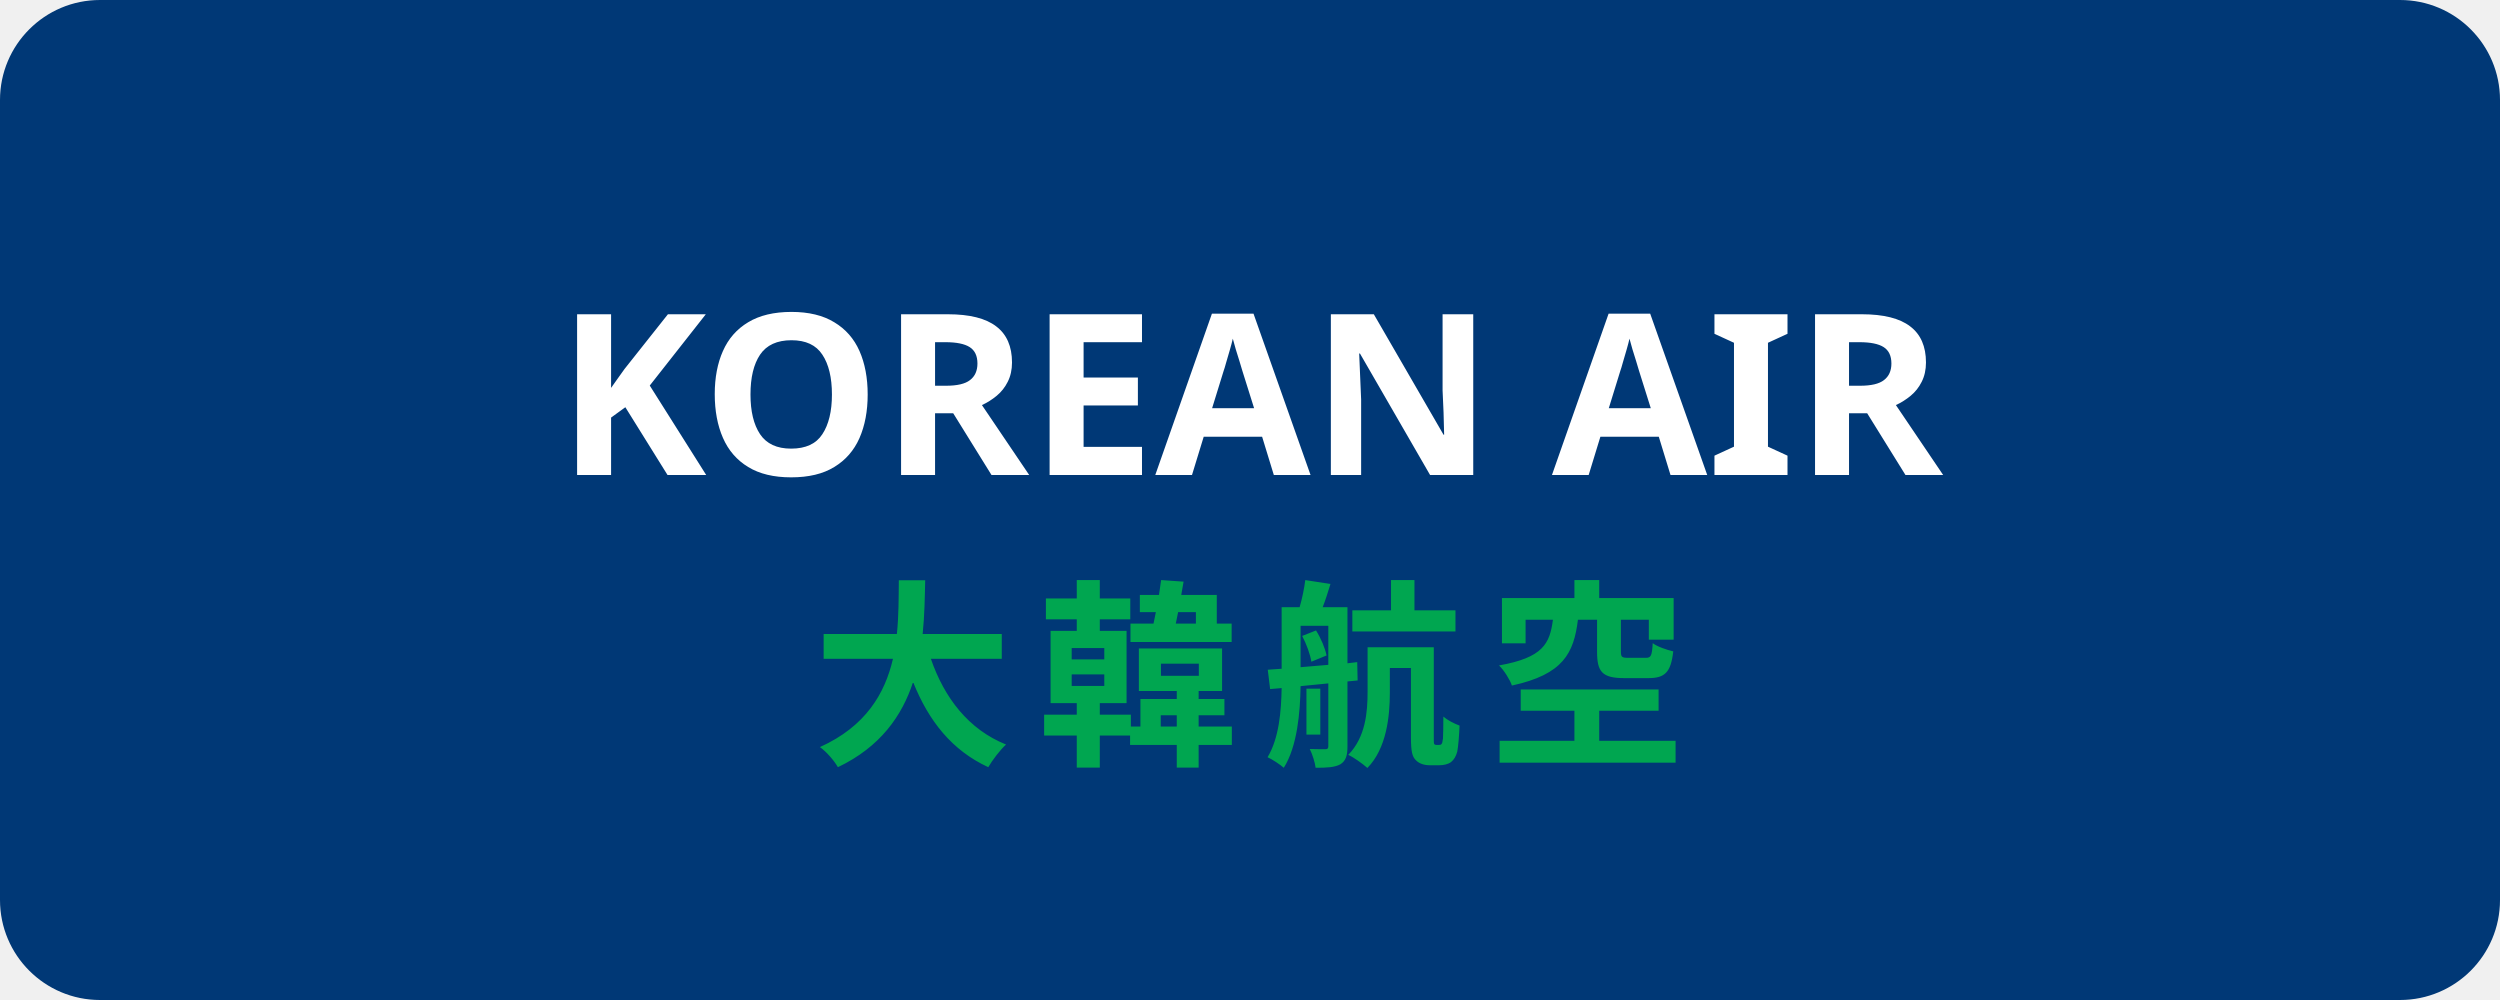
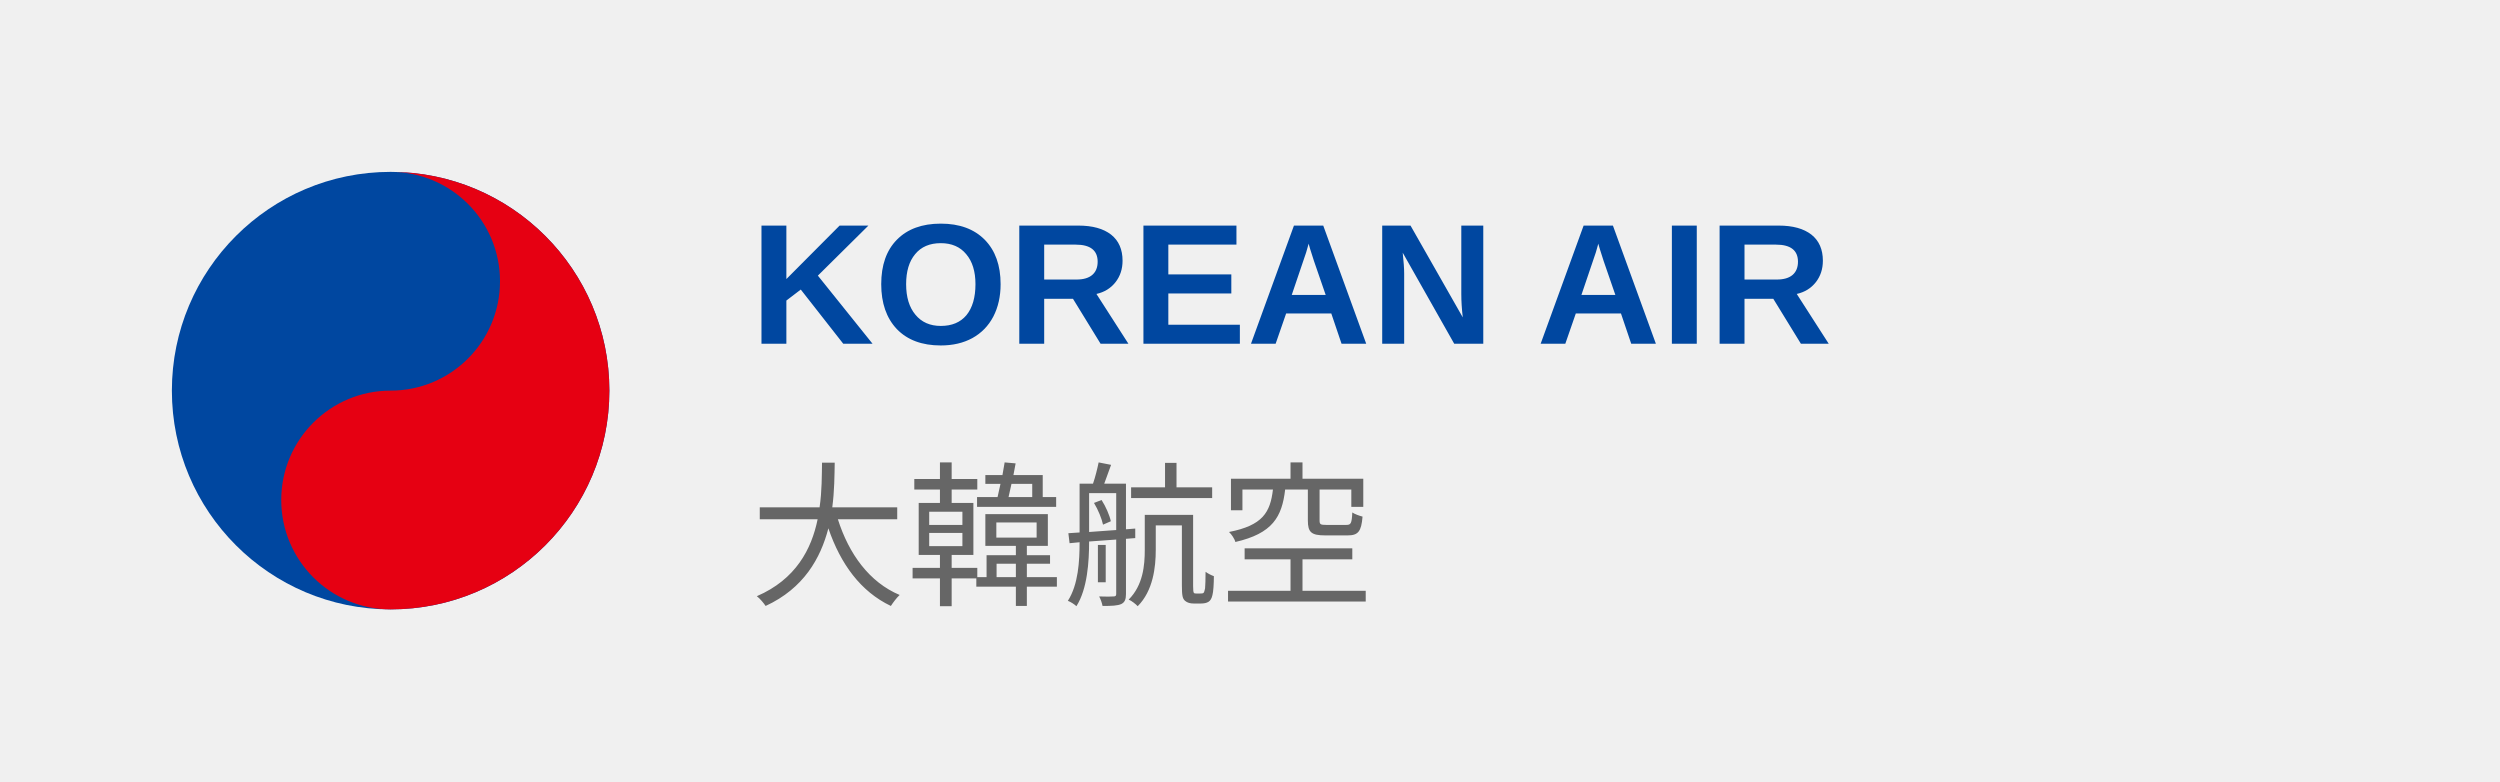
- <svg xmlns="http://www.w3.org/2000/svg" viewBox="0 0 200 80">
-   <rect width="200" height="80" fill="#003876" rx="8" />
-   <text x="50%" y="38" text-anchor="middle" font-family="Arial Black,sans-serif" font-size="18" font-weight="900" fill="white">KOREAN AIR</text>
-   <text x="50%" y="60" text-anchor="middle" font-family="Arial,sans-serif" font-size="16" font-weight="600" fill="#00A650" letter-spacing="2">大韓航空</text>
+ <svg xmlns="http://www.w3.org/2000/svg" viewBox="0 0 160 50">
+   <circle cx="25" cy="25" r="14" fill="#0047A0" />
+   <path d="M25 11 A14 14 0 0 1 25 39 A7 7 0 0 1 25 25 A7 7 0 0 0 25 11" fill="#E60012" />
+   <text x="48" y="22" font-family="Arial,sans-serif" font-size="11" font-weight="700" fill="#0047A0">KOREAN AIR</text>
+   <text x="48" y="38" font-family="Arial,sans-serif" font-size="10" fill="#666">大韓航空</text>
</svg>
